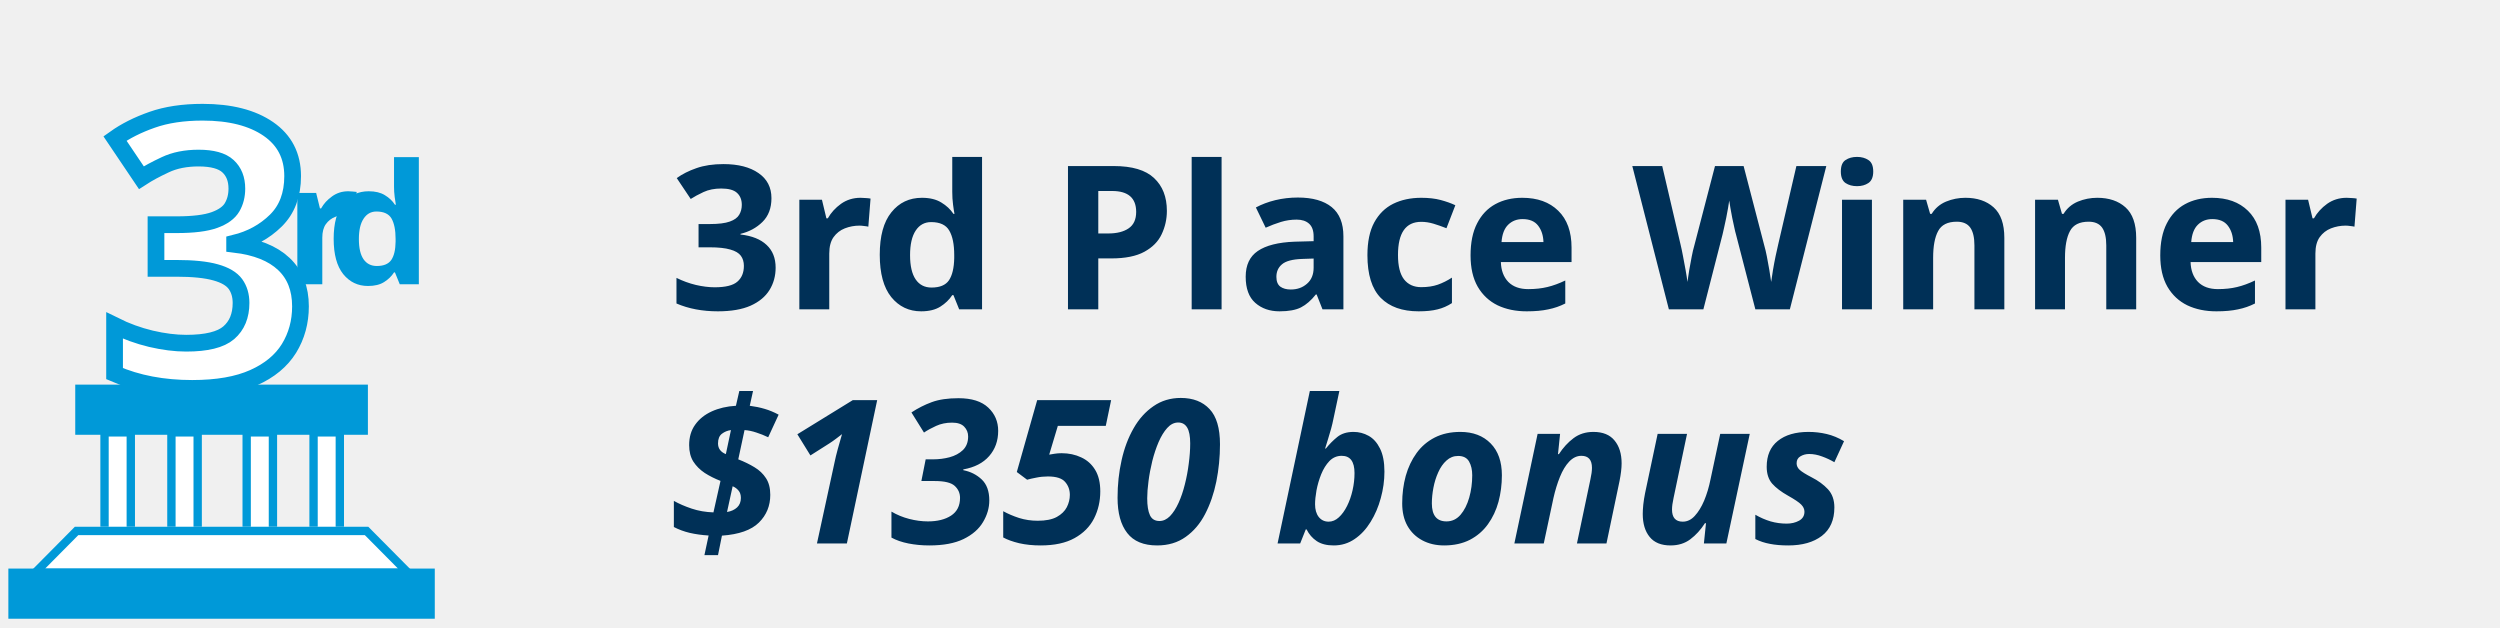
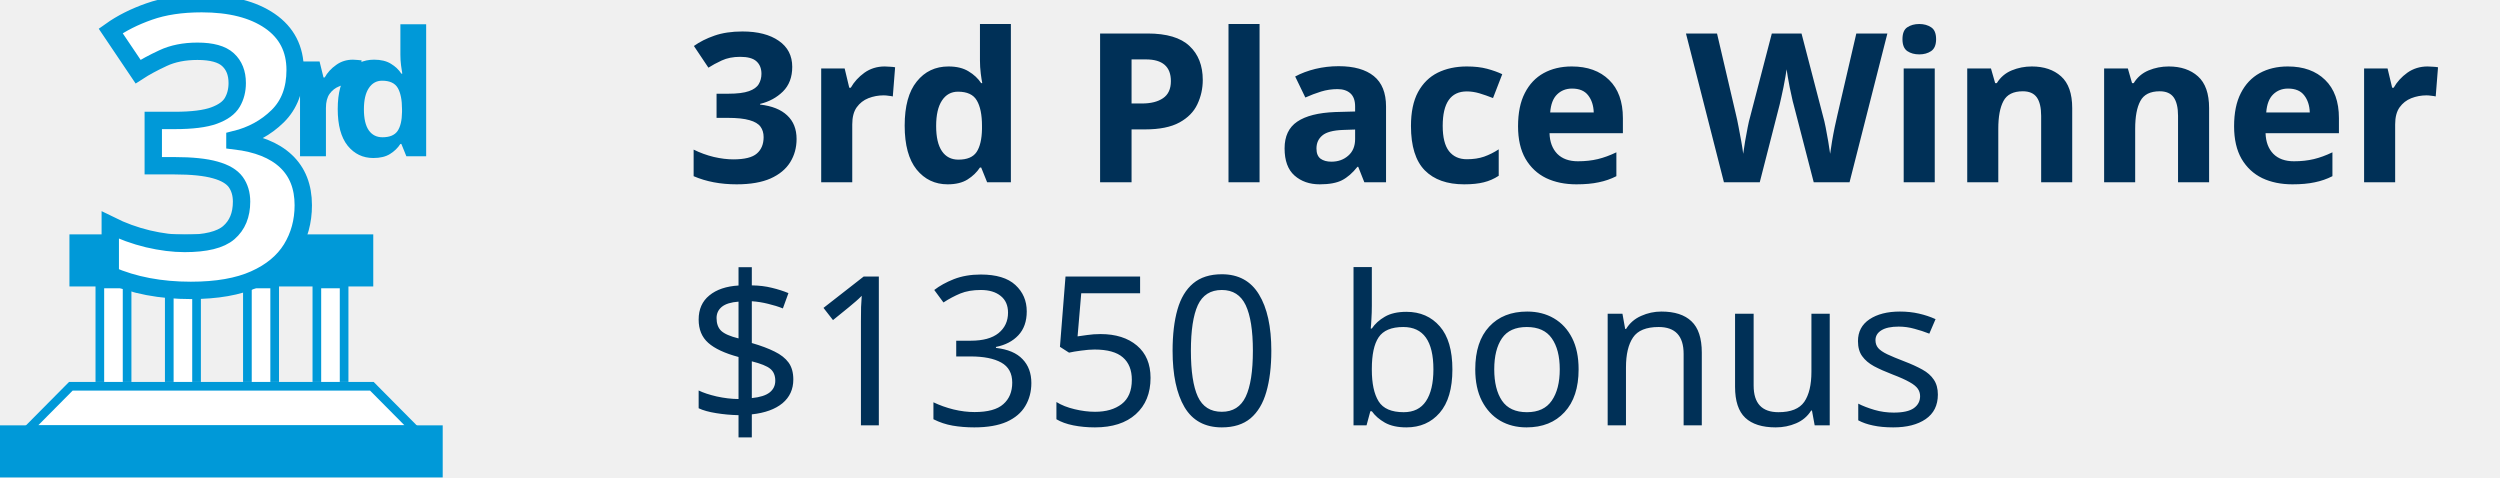
- <svg xmlns="http://www.w3.org/2000/svg" xmlns:xlink="http://www.w3.org/1999/xlink" width="299px" height="75px" viewBox="0 0 299 75" version="1.1">
+ <svg xmlns="http://www.w3.org/2000/svg" xmlns:xlink="http://www.w3.org/1999/xlink" width="288px" height="55px" viewBox="0 0 288 55" version="1.1">
  <defs>
    <rect id="path-1" x="11" y="41.21" width="4.143" height="13.12" />
    <rect id="path-2" x="19" y="41.21" width="4.143" height="13.12" />
    <rect id="path-3" x="28" y="41.21" width="4.143" height="13.12" />
    <rect id="path-4" x="36" y="41.21" width="4.143" height="13.12" />
    <polygon id="path-5" points="7.949 53 43.051 53 49 59 2 59" />
  </defs>
-   <g id="Symbols" stroke="none" stroke-width="1" fill="none" fill-rule="evenodd">
-     <g id="3rd">
-       <g id="Group-11" transform="translate(1, 10)">
-         <g id="Rectangle-17-Copy-8">
-           <use fill="#FFFFFF" fill-rule="evenodd" xlink:href="#path-1" />
-           <rect stroke="#0099D8" stroke-width="1" x="11.5" y="41.71" width="3.143" height="12.12" />
+   <g id="MockUp" stroke="none" stroke-width="1" fill="none" fill-rule="evenodd">
+     <g id="Desktop-HD-Revised1116" transform="translate(-353, -4130)">
+       <g id="3rd" transform="translate(352, 4111)">
+         <g id="Group-11" stroke-width="1" fill-rule="evenodd" transform="translate(1, 10)">
+           <g id="Rectangle-17-Copy-8">
+             <use fill="#FFFFFF" fill-rule="evenodd" xlink:href="#path-1" />
+             <rect stroke="#0099D8" stroke-width="1" x="11.5" y="41.71" width="3.143" height="12.12" />
+           </g>
+           <g id="Rectangle-17-Copy-9">
+             <use fill="#FFFFFF" fill-rule="evenodd" xlink:href="#path-2" />
+             <rect stroke="#0099D8" stroke-width="1" x="19.5" y="41.71" width="3.143" height="12.12" />
+           </g>
+           <g id="Rectangle-17-Copy-10">
+             <use fill="#FFFFFF" fill-rule="evenodd" xlink:href="#path-3" />
+             <rect stroke="#0099D8" stroke-width="1" x="28.5" y="41.71" width="3.143" height="12.12" />
+           </g>
+           <g id="Rectangle-17-Copy-11">
+             <use fill="#FFFFFF" fill-rule="evenodd" xlink:href="#path-4" />
+             <rect stroke="#0099D8" stroke-width="1" x="36.5" y="41.71" width="3.143" height="12.12" />
+           </g>
+           <g id="Rectangle-16-Copy-6">
+             <use fill="#FFFFFF" fill-rule="evenodd" xlink:href="#path-5" />
+             <path stroke="#0099D8" stroke-width="1" d="M8.158,53.5 L3.2,58.5 L47.8,58.5 L42.842,53.5 L8.158,53.5 Z" />
+           </g>
+           <rect id="Rectangle-16-Copy-7" fill="#0099D8" x="8" y="36" width="35" height="6" />
+           <text id="r" font-family="Gotham-Bold, Gotham" font-size="20" font-weight="bold" fill="#0099D8">
+             <tspan x="33" y="27">r</tspan>
+           </text>
+           <text id="d" font-family="Gotham-Bold, Gotham" font-size="20" font-weight="bold" fill="#0099D8">
+             <tspan x="38" y="27">d</tspan>
+           </text>
+           <text id="3" stroke="#0099D8" stroke-width="2" font-family="Gotham-Bold, Gotham" font-size="45" font-weight="bold" fill="#FFFFFF">
+             <tspan x="11" y="42">3</tspan>
+           </text>
+           <rect id="Rectangle-16-Copy-8" fill="#0099D8" x="0" y="58" width="51" height="6" />
        </g>
-         <g id="Rectangle-17-Copy-9">
-           <use fill="#FFFFFF" fill-rule="evenodd" xlink:href="#path-2" />
-           <rect stroke="#0099D8" stroke-width="1" x="19.5" y="41.71" width="3.143" height="12.12" />
-         </g>
-         <g id="Rectangle-17-Copy-10">
-           <use fill="#FFFFFF" fill-rule="evenodd" xlink:href="#path-3" />
-           <rect stroke="#0099D8" stroke-width="1" x="28.5" y="41.71" width="3.143" height="12.12" />
-         </g>
-         <g id="Rectangle-17-Copy-11">
-           <use fill="#FFFFFF" fill-rule="evenodd" xlink:href="#path-4" />
-           <rect stroke="#0099D8" stroke-width="1" x="36.5" y="41.71" width="3.143" height="12.12" />
-         </g>
-         <g id="Rectangle-16-Copy-6">
-           <use fill="#FFFFFF" fill-rule="evenodd" xlink:href="#path-5" />
-           <path stroke="#0099D8" stroke-width="1" d="M8.158,53.5 L3.2,58.5 L47.8,58.5 L42.842,53.5 L8.158,53.5 Z" />
-         </g>
-         <rect id="Rectangle-16-Copy-7" fill="#0099D8" x="8" y="36" width="35" height="6" />
-         <text id="r" font-family="Gotham-Bold, Gotham" font-size="20" font-weight="bold" fill="#0099D8">
-           <tspan x="33" y="24">r</tspan>
+         <text id="3rd-Place-Winner-$13" font-family="Gotham-Bold, Gotham" font-size="24" font-weight="bold" line-spacing="28" fill="#003057">
+           <tspan x="80" y="40">3rd Place Winner</tspan>
+           <tspan x="80" y="68" font-family="Gotham-Book, Gotham" font-weight="300">$1350 bonus</tspan>
        </text>
-         <text id="d" font-family="Gotham-Bold, Gotham" font-size="20" font-weight="bold" fill="#0099D8">
-           <tspan x="38" y="24">d</tspan>
-         </text>
-         <text id="3" stroke="#0099D8" stroke-width="2" font-family="Gotham-Bold, Gotham" font-size="45" font-weight="bold" fill="#FFFFFF">
-           <tspan x="11" y="36">3</tspan>
-         </text>
-         <rect id="Rectangle-16-Copy-8" fill="#0099D8" x="0" y="58" width="51" height="6" />
      </g>
-       <text id="3rd-Place-Winner-$13" font-family="Gotham-Bold, Gotham" font-size="24" font-weight="bold" line-spacing="28" fill="#003057">
-         <tspan x="80" y="37">3rd Place Winner</tspan>
-         <tspan x="80" y="65" font-family="Gotham-BoldItalic, Gotham" font-style="italic">$1350 bonus</tspan>
-       </text>
    </g>
  </g>
</svg>
